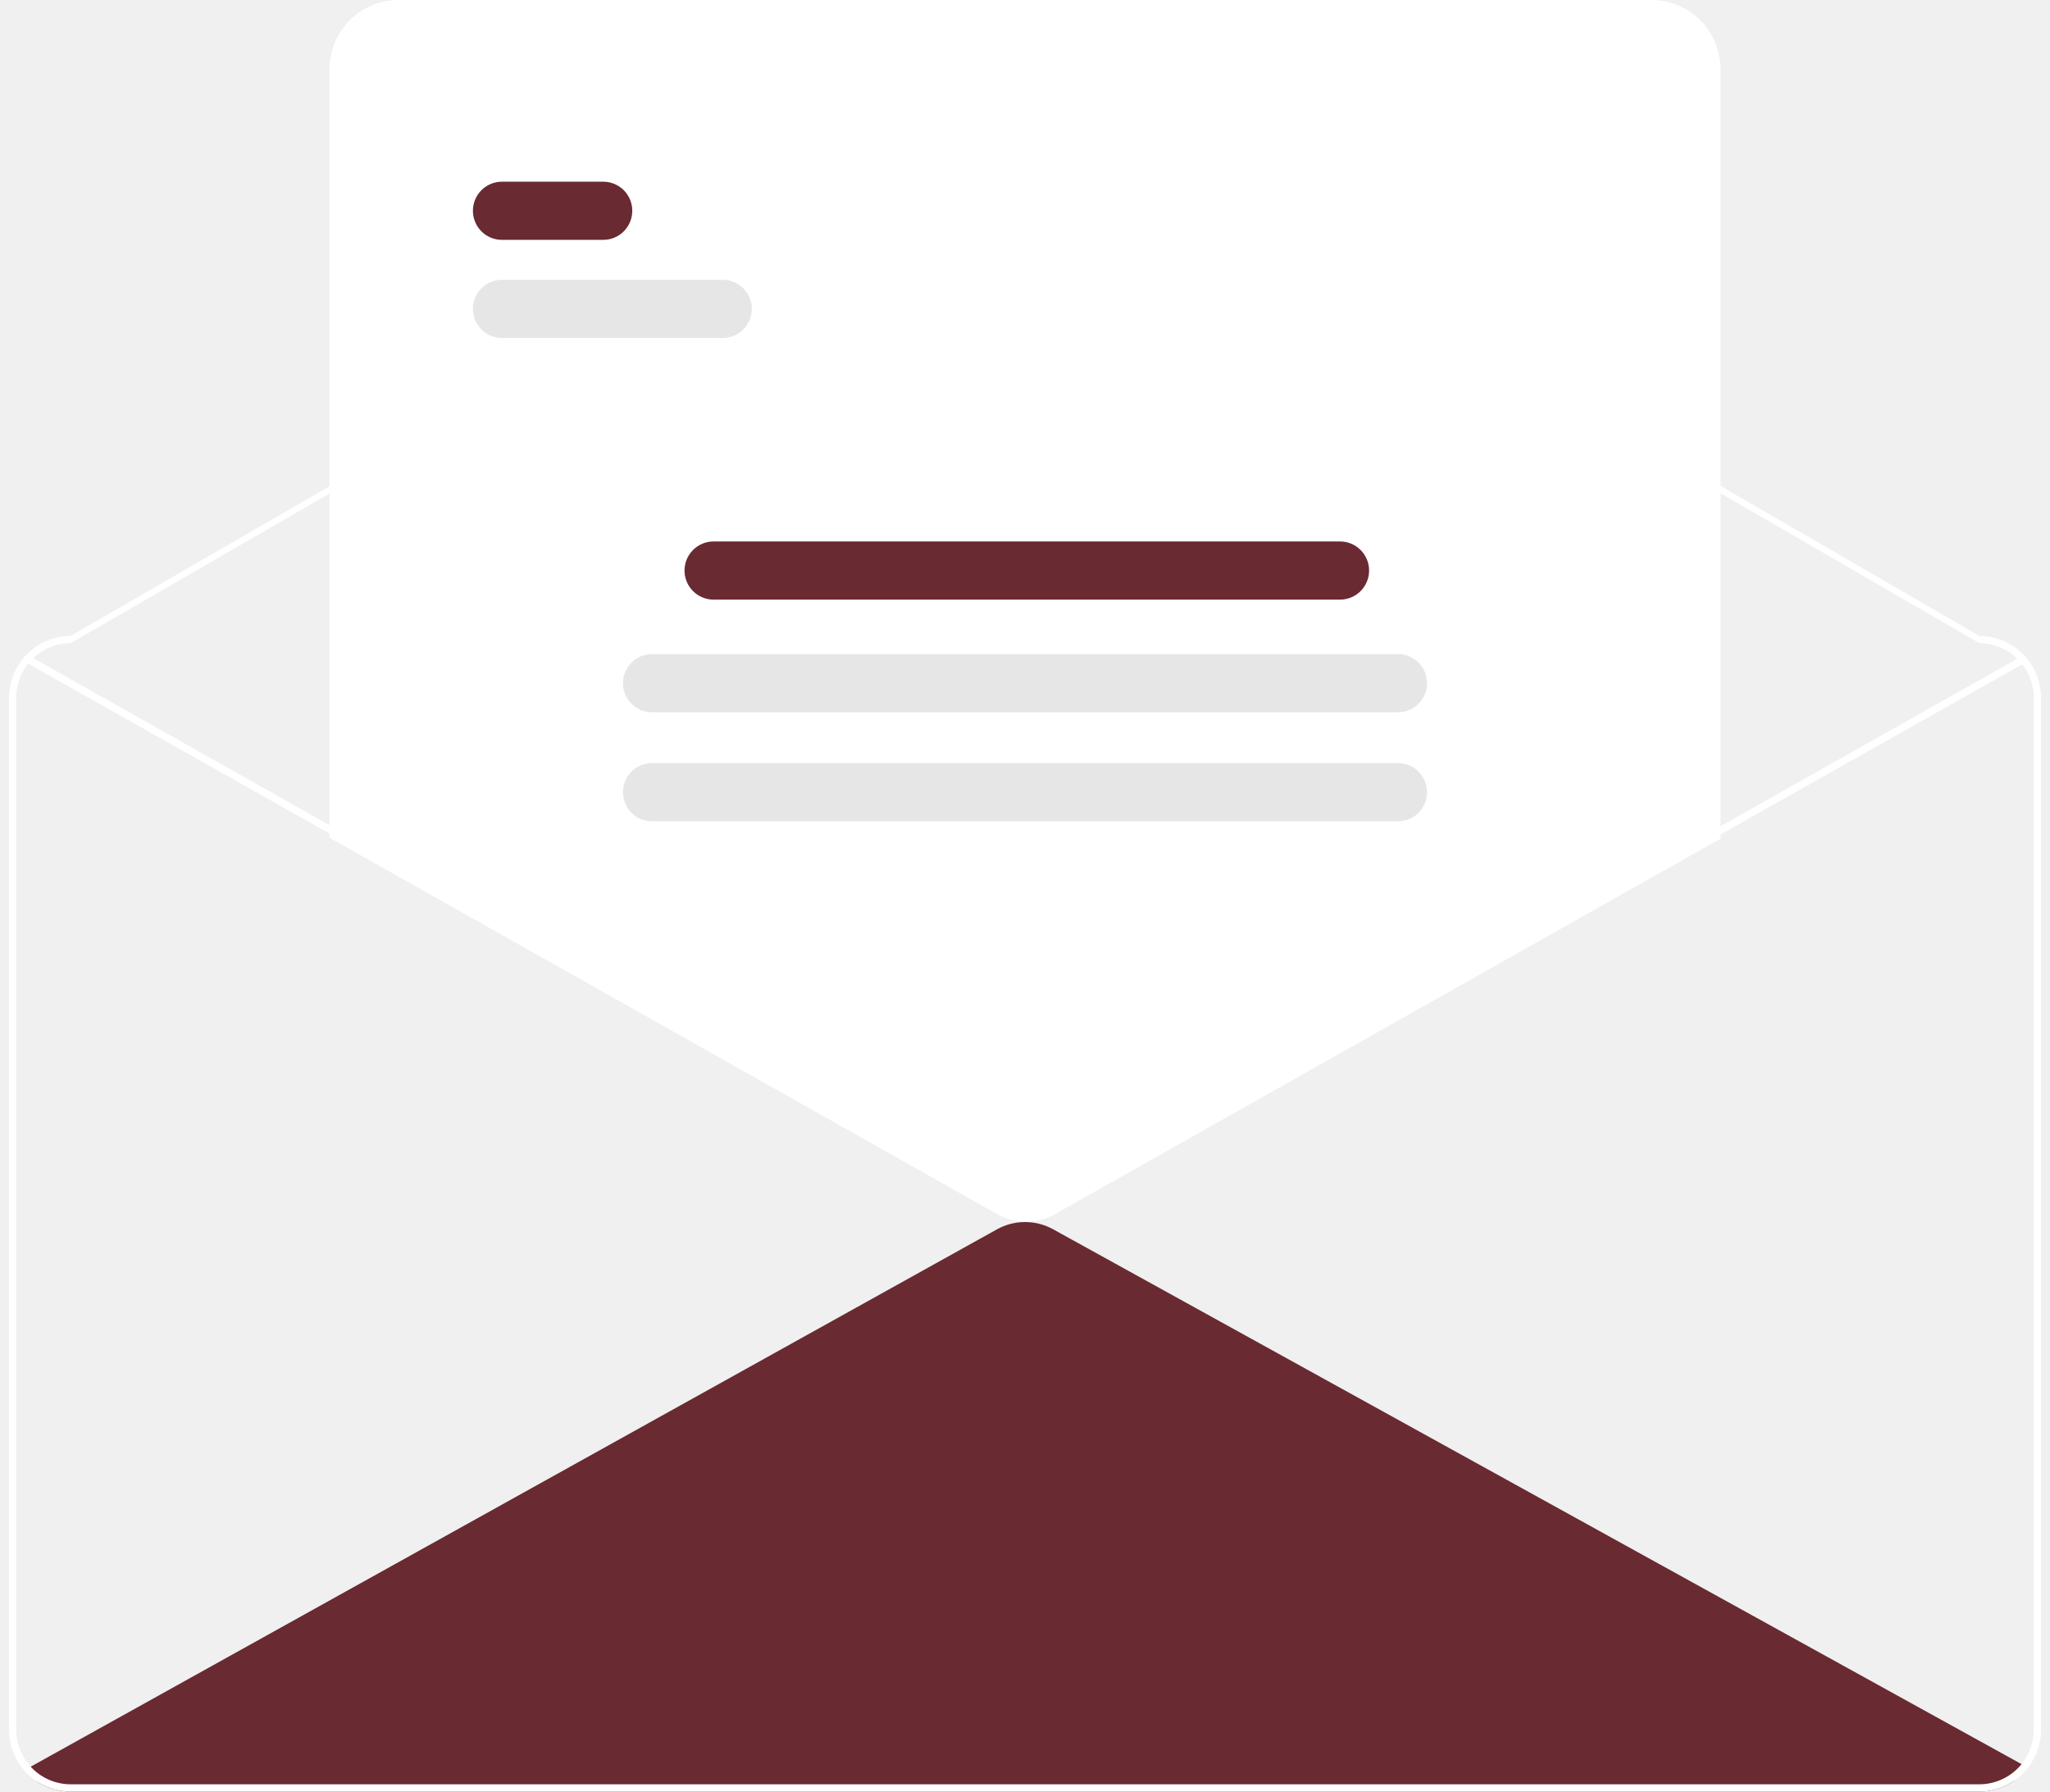
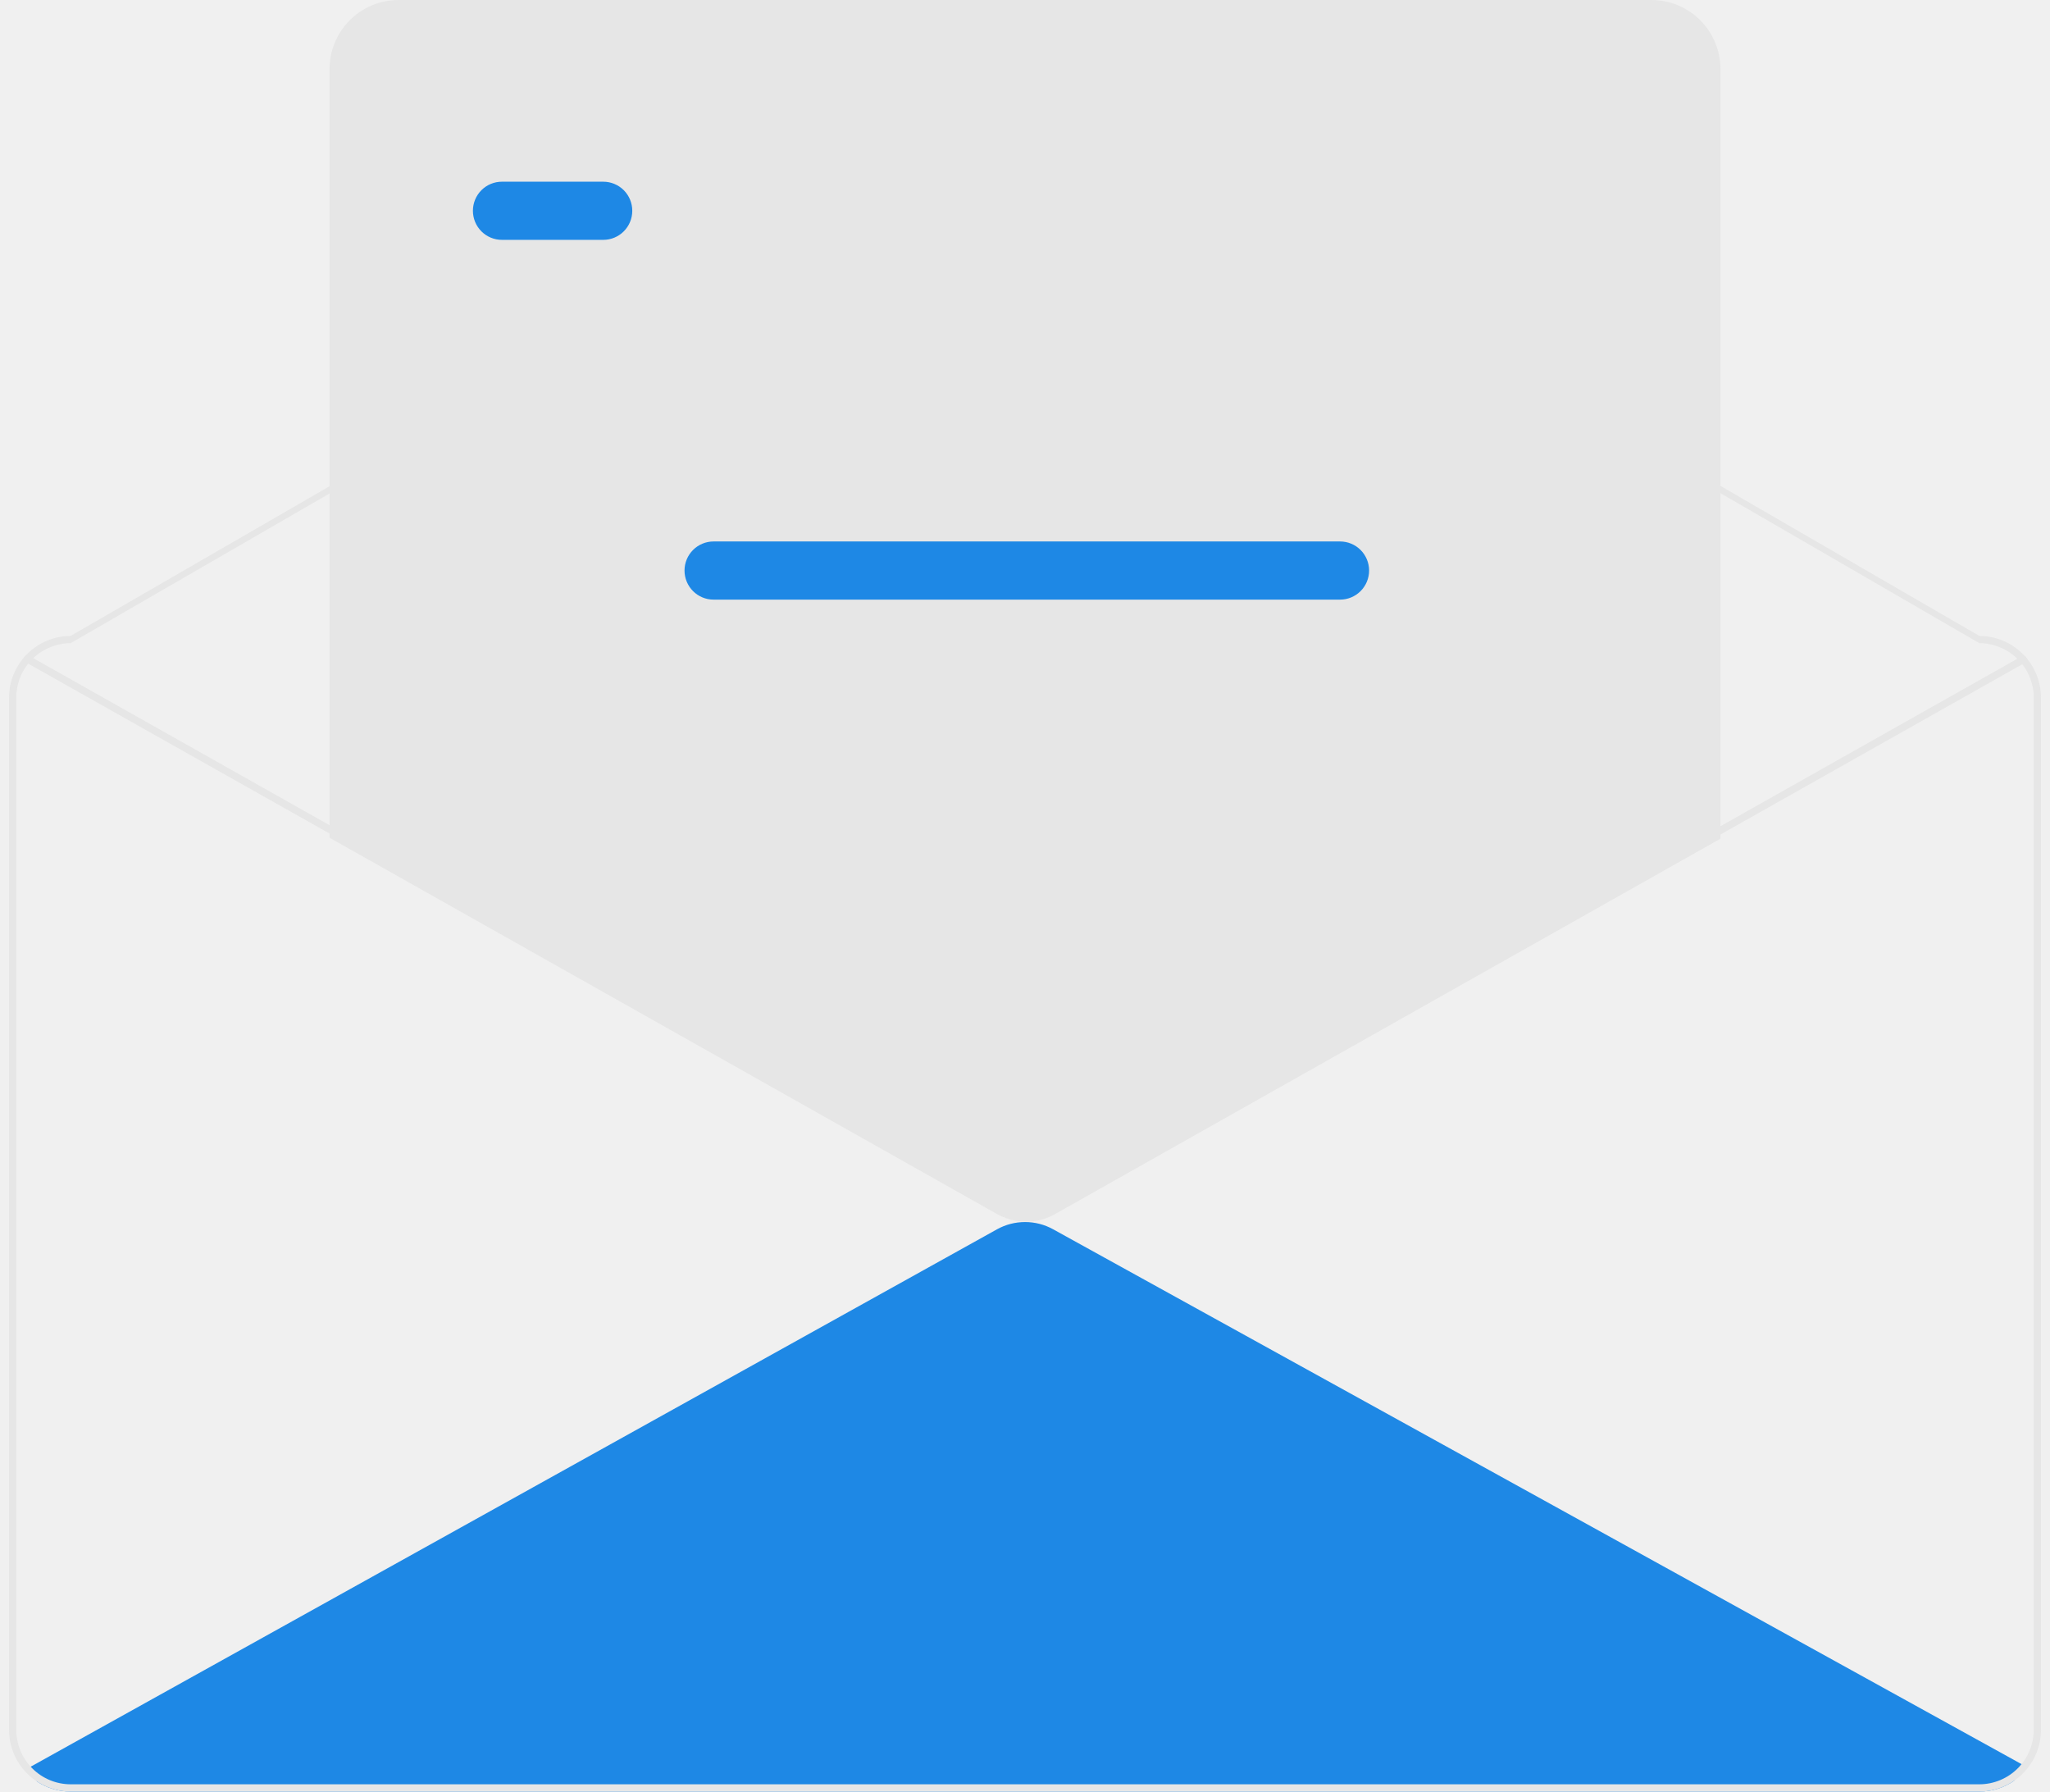
<svg xmlns="http://www.w3.org/2000/svg" width="103" height="90" viewBox="0 0 103 90" fill="none">
-   <path d="M101.734 88.713C101.556 88.963 101.375 89.211 101.197 89.458C100.684 89.812 100.076 90.001 99.454 90H3.546C2.952 90.001 2.369 89.828 1.87 89.504C1.705 89.284 1.541 89.064 1.375 88.843L1.541 88.751L50.093 61.755C50.524 61.516 51.008 61.39 51.501 61.39C51.993 61.389 52.477 61.513 52.909 61.751L101.57 88.622L101.734 88.713Z" fill="#692a31" />
-   <path d="M99.454 31.947L57.375 7.57C55.605 6.545 53.597 6.005 51.554 6.004C49.51 6.003 47.502 6.541 45.731 7.565L3.546 31.947C2.726 31.948 1.94 32.276 1.36 32.858C0.78 33.439 0.454 34.228 0.453 35.051V86.897C0.454 87.719 0.78 88.508 1.36 89.09C1.94 89.672 2.726 89.999 3.546 90H99.454C100.274 89.999 101.06 89.671 101.64 89.089C102.22 88.508 102.546 87.719 102.547 86.897V35.051C102.546 34.228 102.22 33.439 101.64 32.858C101.06 32.276 100.274 31.948 99.454 31.947ZM102.183 86.897C102.182 87.622 101.894 88.318 101.382 88.831C100.87 89.344 100.177 89.633 99.454 89.635H3.546C2.823 89.633 2.129 89.345 1.618 88.831C1.106 88.318 0.818 87.622 0.817 86.897V35.051C0.817 34.325 1.105 33.629 1.617 33.115C2.129 32.602 2.823 32.313 3.546 32.312L45.731 7.93C47.502 6.906 49.51 6.368 51.554 6.369C53.597 6.37 55.605 6.91 57.375 7.936L99.454 32.312C100.177 32.313 100.871 32.602 101.383 33.115C101.895 33.629 102.183 34.325 102.183 35.051V86.897Z" fill="white" />
-   <path d="M51.555 61.28C51.238 61.281 50.923 61.228 50.624 61.123L50.569 61.104L50.557 60.981C50.523 60.998 50.489 61.014 50.454 61.03L50.417 61.046L50.381 61.03C50.304 60.996 50.228 60.958 50.154 60.916L16.649 42.03V3.468C16.651 2.573 17.006 1.715 17.637 1.081C18.268 0.448 19.124 0.092 20.016 0.091H82.984C83.876 0.092 84.732 0.448 85.363 1.081C85.995 1.715 86.35 2.573 86.351 3.468V42.08L86.304 42.106L52.955 60.916C52.527 61.156 52.045 61.281 51.555 61.28Z" fill="white" />
-   <path d="M51.555 61.372C51.227 61.373 50.902 61.318 50.593 61.21L50.483 61.171L50.478 61.119L50.417 61.146L50.344 61.113C50.264 61.078 50.186 61.039 50.109 60.996L16.558 42.084V3.469C16.559 2.549 16.924 1.667 17.572 1.017C18.221 0.367 19.099 0.001 20.016 0H82.984C83.901 0.001 84.779 0.367 85.428 1.017C86.076 1.667 86.441 2.549 86.442 3.469V42.133L53 60.996C52.558 61.243 52.06 61.372 51.555 61.372ZM50.824 60.901C51.493 61.094 52.211 61.014 52.821 60.678L86.078 41.919V3.469C86.077 2.646 85.75 1.857 85.17 1.275C84.59 0.693 83.804 0.366 82.984 0.365H20.016C19.196 0.366 18.41 0.693 17.83 1.275C17.25 1.857 16.923 2.646 16.922 3.469V41.87L19.104 43.099L50.288 60.678C50.33 60.702 50.373 60.724 50.417 60.745C50.461 60.724 50.504 60.702 50.546 60.678L50.791 60.539L50.824 60.901Z" fill="white" />
-   <path d="M101.741 33.294L88.534 40.743L86.26 42.026L52.91 60.837C52.496 61.069 52.029 61.19 51.555 61.189C51.248 61.19 50.944 61.139 50.654 61.037C50.573 61.012 50.494 60.981 50.417 60.946C50.343 60.913 50.27 60.877 50.199 60.837L19.015 43.258L16.741 41.977L1.286 33.265C1.244 33.241 1.213 33.201 1.2 33.154C1.187 33.108 1.193 33.058 1.217 33.015C1.241 32.973 1.28 32.942 1.327 32.929C1.373 32.916 1.423 32.922 1.465 32.946L16.741 41.557L19.015 42.839L50.377 60.517C50.481 60.576 50.59 60.626 50.701 60.669C50.748 60.687 50.798 60.703 50.847 60.718C51.158 60.814 51.486 60.846 51.81 60.811C52.134 60.776 52.448 60.676 52.732 60.517L86.26 41.608L88.534 40.325L101.563 32.977C101.584 32.965 101.607 32.958 101.63 32.955C101.654 32.952 101.678 32.954 101.701 32.96C101.724 32.967 101.745 32.977 101.764 32.992C101.783 33.007 101.799 33.025 101.81 33.046C101.822 33.067 101.83 33.09 101.833 33.114C101.835 33.138 101.834 33.162 101.827 33.185C101.821 33.208 101.81 33.229 101.795 33.248C101.78 33.267 101.762 33.283 101.741 33.294Z" fill="white" />
-   <path d="M30.312 12.049H25.216C24.83 12.049 24.46 11.895 24.187 11.621C23.914 11.347 23.761 10.976 23.761 10.588C23.761 10.201 23.914 9.83 24.187 9.556C24.46 9.282 24.83 9.128 25.216 9.128H30.312C30.698 9.128 31.069 9.282 31.342 9.556C31.615 9.83 31.768 10.201 31.768 10.588C31.768 10.976 31.615 11.347 31.342 11.621C31.069 11.895 30.698 12.049 30.312 12.049Z" fill="#692a31" />
-   <path d="M36.318 16.978H25.216C24.83 16.978 24.46 16.824 24.187 16.55C23.914 16.276 23.761 15.905 23.761 15.517C23.761 15.13 23.914 14.758 24.187 14.485C24.46 14.211 24.83 14.057 25.216 14.057H36.318C36.704 14.057 37.074 14.211 37.347 14.485C37.62 14.758 37.774 15.13 37.774 15.517C37.774 15.905 37.62 16.276 37.347 16.55C37.074 16.824 36.704 16.978 36.318 16.978Z" fill="#E6E6E6" />
-   <path d="M67.333 30.122H35.849C35.463 30.122 35.093 29.968 34.82 29.694C34.547 29.42 34.393 29.049 34.393 28.661C34.393 28.274 34.547 27.902 34.82 27.629C35.093 27.355 35.463 27.201 35.849 27.201H67.333C67.719 27.201 68.089 27.355 68.362 27.629C68.635 27.902 68.789 28.274 68.789 28.661C68.789 29.049 68.635 29.42 68.362 29.694C68.089 29.968 67.719 30.122 67.333 30.122Z" fill="#692a31" />
-   <path d="M70.245 35.781H32.755C32.369 35.781 31.999 35.627 31.726 35.353C31.453 35.079 31.299 34.708 31.299 34.32C31.299 33.933 31.453 33.562 31.726 33.288C31.999 33.014 32.369 32.86 32.755 32.86H70.245C70.631 32.86 71.001 33.014 71.274 33.288C71.547 33.562 71.701 33.933 71.701 34.32C71.701 34.708 71.547 35.079 71.274 35.353C71.001 35.627 70.631 35.781 70.245 35.781Z" fill="#E6E6E6" />
-   <path d="M70.245 41.257H32.755C32.369 41.257 31.999 41.104 31.726 40.83C31.453 40.556 31.299 40.184 31.299 39.797C31.299 39.41 31.453 39.038 31.726 38.764C31.999 38.49 32.369 38.337 32.755 38.337H70.245C70.631 38.337 71.001 38.49 71.274 38.764C71.547 39.038 71.701 39.41 71.701 39.797C71.701 40.184 71.547 40.556 71.274 40.83C71.001 41.104 70.631 41.257 70.245 41.257Z" fill="#E6E6E6" />
+   <path d="M101.734 88.713C101.556 88.963 101.375 89.211 101.197 89.458C100.684 89.812 100.076 90.001 99.454 90H3.546C2.952 90.001 2.369 89.828 1.87 89.504C1.705 89.284 1.541 89.064 1.375 88.843L1.541 88.751L50.093 61.755C50.524 61.516 51.008 61.39 51.501 61.39C51.993 61.389 52.477 61.513 52.909 61.751L101.57 88.622L101.734 88.713Z" fill="#1E88E5" />
+   <path d="M99.454 31.947L57.375 7.57C55.605 6.545 53.597 6.005 51.554 6.004C49.51 6.003 47.502 6.541 45.731 7.565L3.546 31.947C2.726 31.948 1.94 32.276 1.36 32.858C0.78 33.439 0.454 34.228 0.453 35.051V86.897C0.454 87.719 0.78 88.508 1.36 89.09C1.94 89.672 2.726 89.999 3.546 90H99.454C100.274 89.999 101.06 89.671 101.64 89.089C102.22 88.508 102.546 87.719 102.547 86.897V35.051C102.546 34.228 102.22 33.439 101.64 32.858C101.06 32.276 100.274 31.948 99.454 31.947ZM102.183 86.897C102.182 87.622 101.894 88.318 101.382 88.831C100.87 89.344 100.177 89.633 99.454 89.635H3.546C2.823 89.633 2.129 89.345 1.618 88.831C1.106 88.318 0.818 87.622 0.817 86.897V35.051C0.817 34.325 1.105 33.629 1.617 33.115C2.129 32.602 2.823 32.313 3.546 32.312L45.731 7.93C47.502 6.906 49.51 6.368 51.554 6.369C53.597 6.37 55.605 6.91 57.375 7.936L99.454 32.312C100.177 32.313 100.871 32.602 101.383 33.115C101.895 33.629 102.183 34.325 102.183 35.051V86.897Z" fill="#E6E6E6" />
+   <path d="M51.555 61.28C51.238 61.281 50.923 61.228 50.624 61.123L50.569 61.104L50.557 60.981C50.523 60.998 50.489 61.014 50.454 61.03L50.417 61.046L50.381 61.03C50.304 60.996 50.228 60.958 50.154 60.916L16.649 42.03V3.468C16.651 2.573 17.006 1.715 17.637 1.081C18.268 0.448 19.124 0.092 20.016 0.091H82.984C83.876 0.092 84.732 0.448 85.363 1.081C85.995 1.715 86.35 2.573 86.351 3.468V42.08L86.304 42.106L52.955 60.916C52.527 61.156 52.045 61.281 51.555 61.28Z" fill="#E6E6E6" />
+   <path d="M51.555 61.372C51.227 61.373 50.902 61.318 50.593 61.21L50.483 61.171L50.478 61.119L50.417 61.146L50.344 61.113C50.264 61.078 50.186 61.039 50.109 60.996L16.558 42.084V3.469C16.559 2.549 16.924 1.667 17.572 1.017C18.221 0.367 19.099 0.001 20.016 0H82.984C83.901 0.001 84.779 0.367 85.428 1.017C86.076 1.667 86.441 2.549 86.442 3.469V42.133L53 60.996C52.558 61.243 52.06 61.372 51.555 61.372ZM50.824 60.901C51.493 61.094 52.211 61.014 52.821 60.678L86.078 41.919V3.469C86.077 2.646 85.75 1.857 85.17 1.275C84.59 0.693 83.804 0.366 82.984 0.365H20.016C19.196 0.366 18.41 0.693 17.83 1.275C17.25 1.857 16.923 2.646 16.922 3.469V41.87L19.104 43.099L50.288 60.678C50.33 60.702 50.373 60.724 50.417 60.745C50.461 60.724 50.504 60.702 50.546 60.678L50.791 60.539L50.824 60.901Z" fill="#E6E6E6" />
+   <path d="M101.741 33.294L88.534 40.743L86.26 42.026L52.91 60.837C52.496 61.069 52.029 61.19 51.555 61.189C51.248 61.19 50.944 61.139 50.654 61.037C50.573 61.012 50.494 60.981 50.417 60.946C50.343 60.913 50.27 60.877 50.199 60.837L19.015 43.258L16.741 41.977L1.286 33.265C1.244 33.241 1.213 33.201 1.2 33.154C1.187 33.108 1.193 33.058 1.217 33.015C1.241 32.973 1.28 32.942 1.327 32.929C1.373 32.916 1.423 32.922 1.465 32.946L16.741 41.557L19.015 42.839L50.377 60.517C50.481 60.576 50.59 60.626 50.701 60.669C50.748 60.687 50.798 60.703 50.847 60.718C51.158 60.814 51.486 60.846 51.81 60.811C52.134 60.776 52.448 60.676 52.732 60.517L86.26 41.608L88.534 40.325L101.563 32.977C101.584 32.965 101.607 32.958 101.63 32.955C101.654 32.952 101.678 32.954 101.701 32.96C101.724 32.967 101.745 32.977 101.764 32.992C101.783 33.007 101.799 33.025 101.81 33.046C101.822 33.067 101.83 33.09 101.833 33.114C101.835 33.138 101.834 33.162 101.827 33.185C101.821 33.208 101.81 33.229 101.795 33.248C101.78 33.267 101.762 33.283 101.741 33.294Z" fill="#E6E6E6" />
+   <path d="M30.312 12.049H25.216C24.83 12.049 24.46 11.895 24.187 11.621C23.914 11.347 23.761 10.976 23.761 10.588C23.761 10.201 23.914 9.83 24.187 9.556C24.46 9.282 24.83 9.128 25.216 9.128H30.312C30.698 9.128 31.069 9.282 31.342 9.556C31.615 9.83 31.768 10.201 31.768 10.588C31.768 10.976 31.615 11.347 31.342 11.621C31.069 11.895 30.698 12.049 30.312 12.049Z" fill="#1E88E5" />
+   <path d="M36.318 16.978H25.216C24.83 16.978 24.46 16.824 24.187 16.55C23.914 16.276 23.761 15.905 23.761 15.517C23.761 15.13 23.914 14.758 24.187 14.485C24.46 14.211 24.83 14.057 25.216 14.057H36.318C36.704 14.057 37.074 14.211 37.347 14.485C37.62 14.758 37.774 15.13 37.774 15.517C37.774 15.905 37.62 16.276 37.347 16.55C37.074 16.824 36.704 16.978 36.318 16.978Z" fill="##E6E6E6" />
+   <path d="M67.333 30.122H35.849C35.463 30.122 35.093 29.968 34.82 29.694C34.547 29.42 34.393 29.049 34.393 28.661C34.393 28.274 34.547 27.902 34.82 27.629C35.093 27.355 35.463 27.201 35.849 27.201H67.333C67.719 27.201 68.089 27.355 68.362 27.629C68.635 27.902 68.789 28.274 68.789 28.661C68.789 29.049 68.635 29.42 68.362 29.694C68.089 29.968 67.719 30.122 67.333 30.122Z" fill="#1E88E5" />
+   <path d="M70.245 35.781H32.755C32.369 35.781 31.999 35.627 31.726 35.353C31.453 35.079 31.299 34.708 31.299 34.32C31.299 33.933 31.453 33.562 31.726 33.288C31.999 33.014 32.369 32.86 32.755 32.86H70.245C70.631 32.86 71.001 33.014 71.274 33.288C71.547 33.562 71.701 33.933 71.701 34.32C71.701 34.708 71.547 35.079 71.274 35.353C71.001 35.627 70.631 35.781 70.245 35.781Z" fill="##E6E6E6" />
+   <path d="M70.245 41.257H32.755C32.369 41.257 31.999 41.104 31.726 40.83C31.453 40.556 31.299 40.184 31.299 39.797C31.299 39.41 31.453 39.038 31.726 38.764C31.999 38.49 32.369 38.337 32.755 38.337H70.245C70.631 38.337 71.001 38.49 71.274 38.764C71.547 39.038 71.701 39.41 71.701 39.797C71.701 40.184 71.547 40.556 71.274 40.83C71.001 41.104 70.631 41.257 70.245 41.257Z" fill="##E6E6E6" />
</svg>
